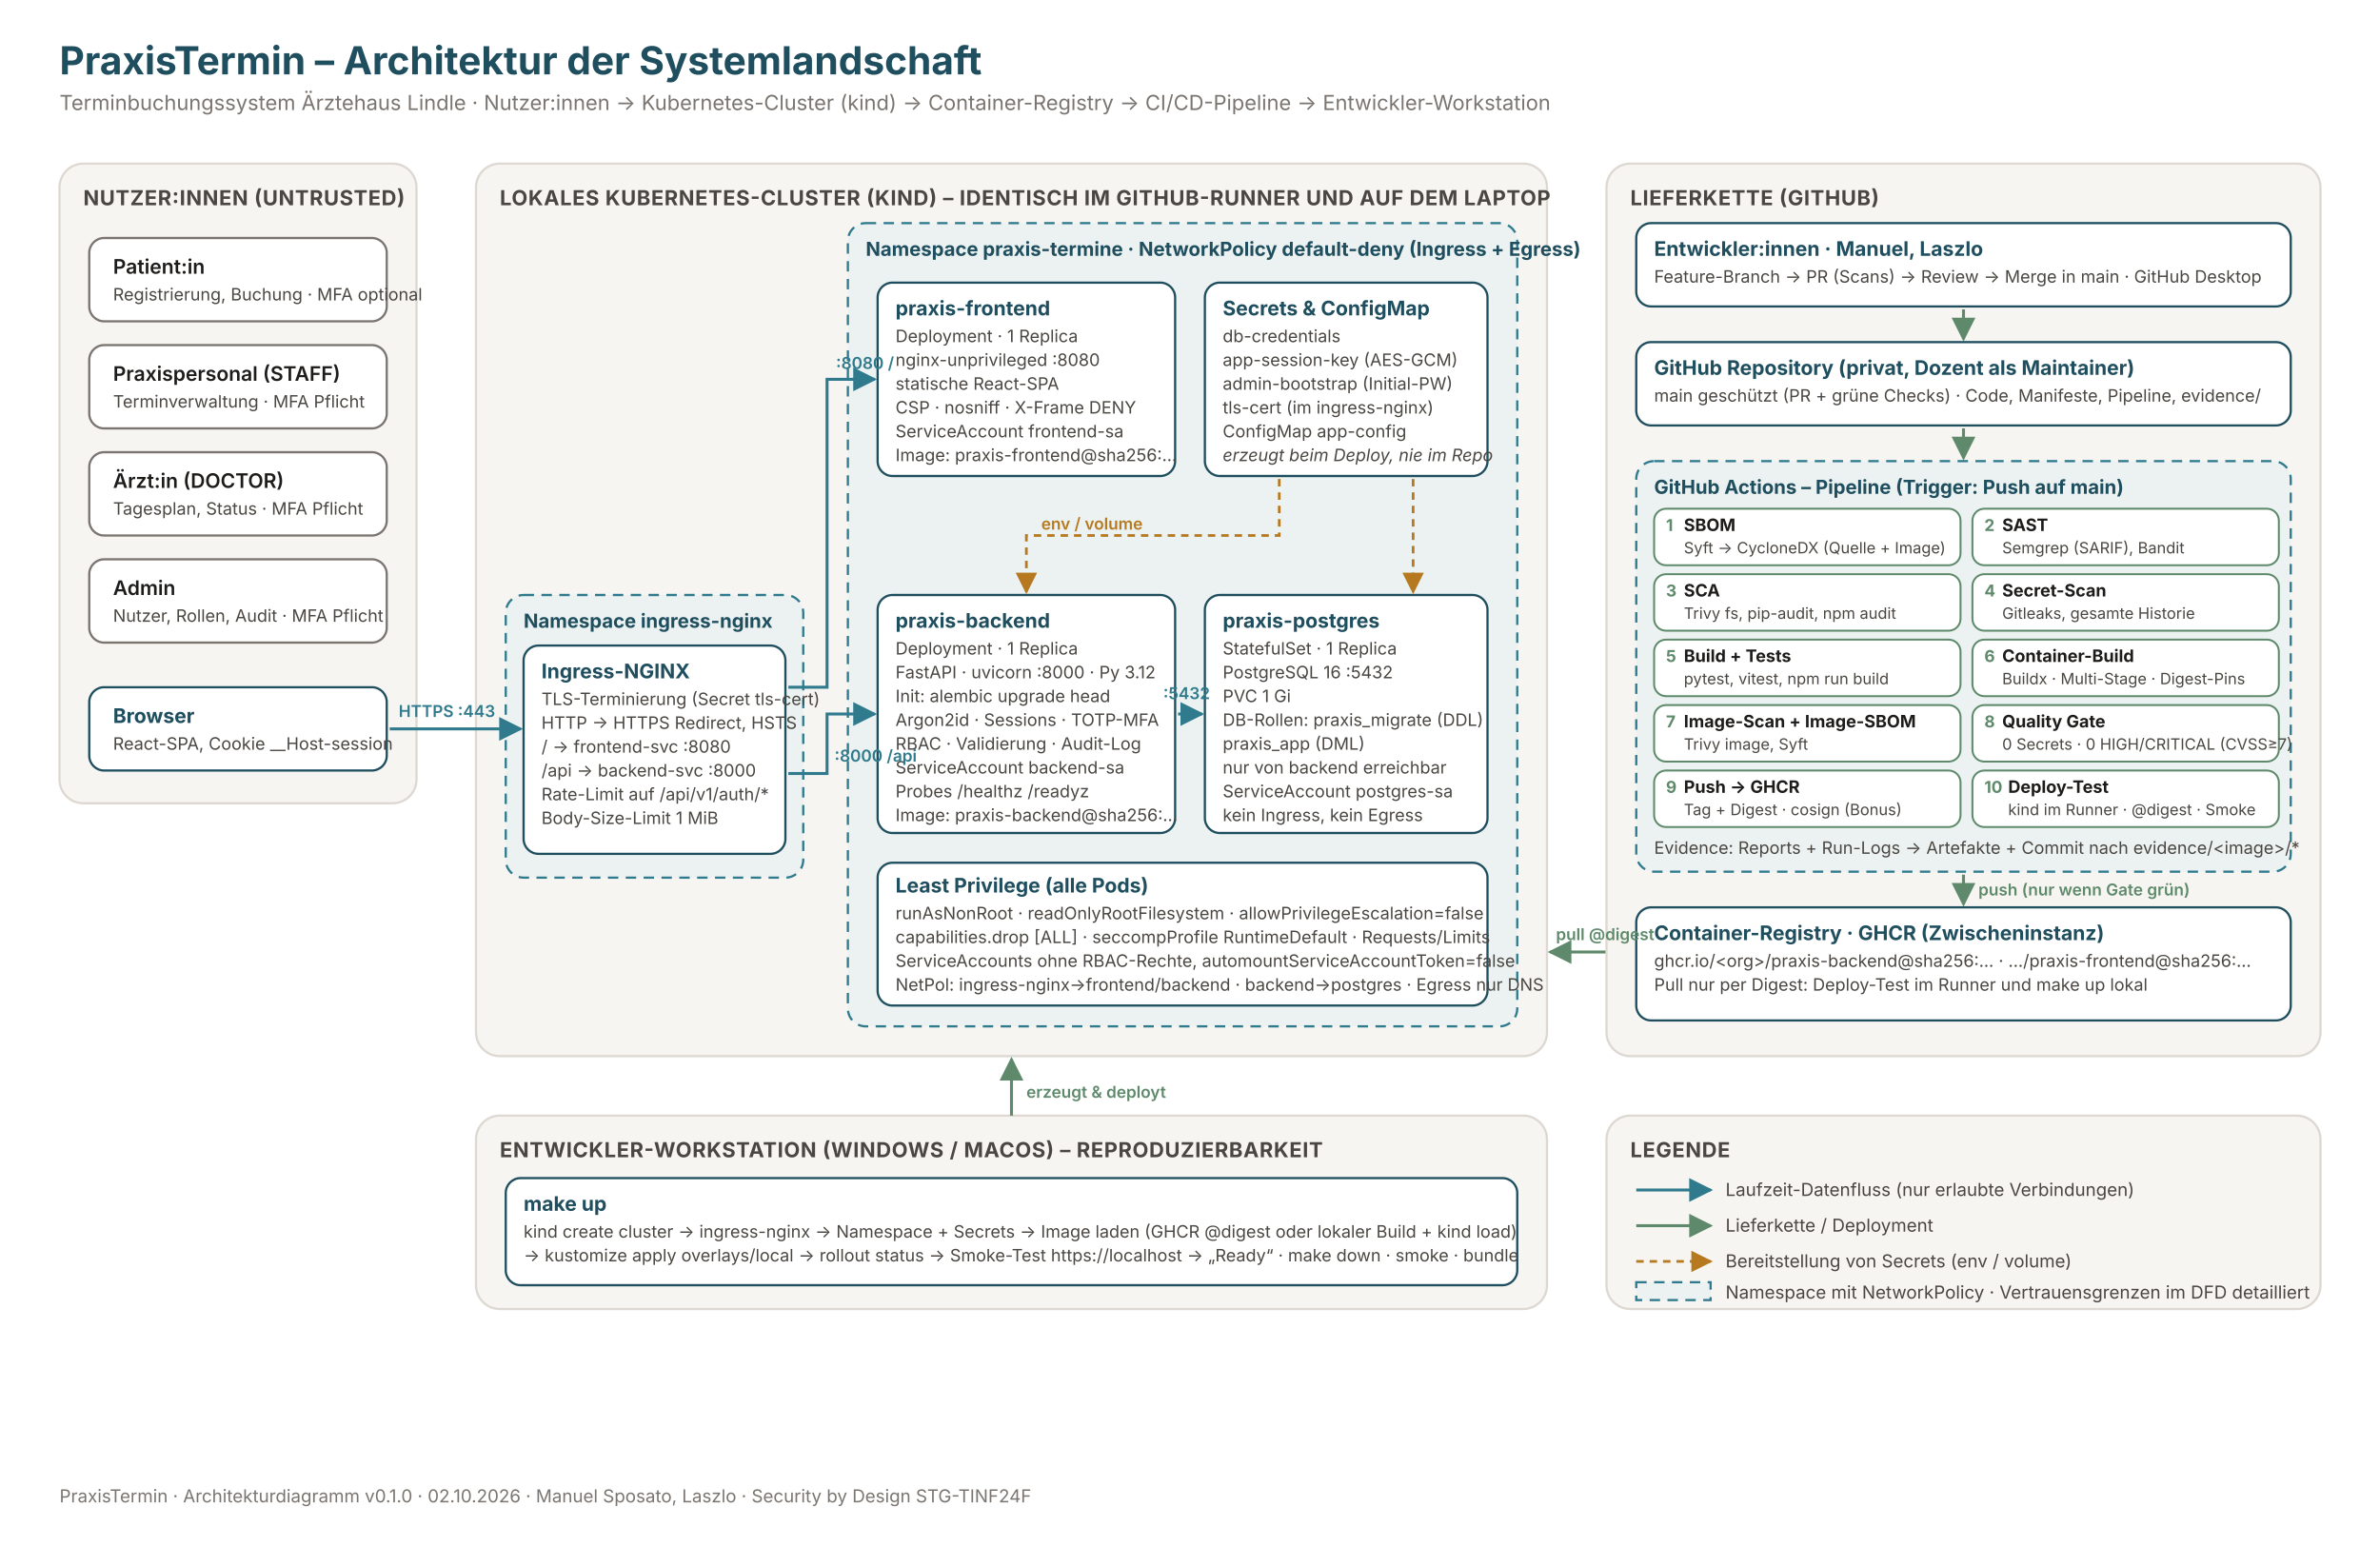
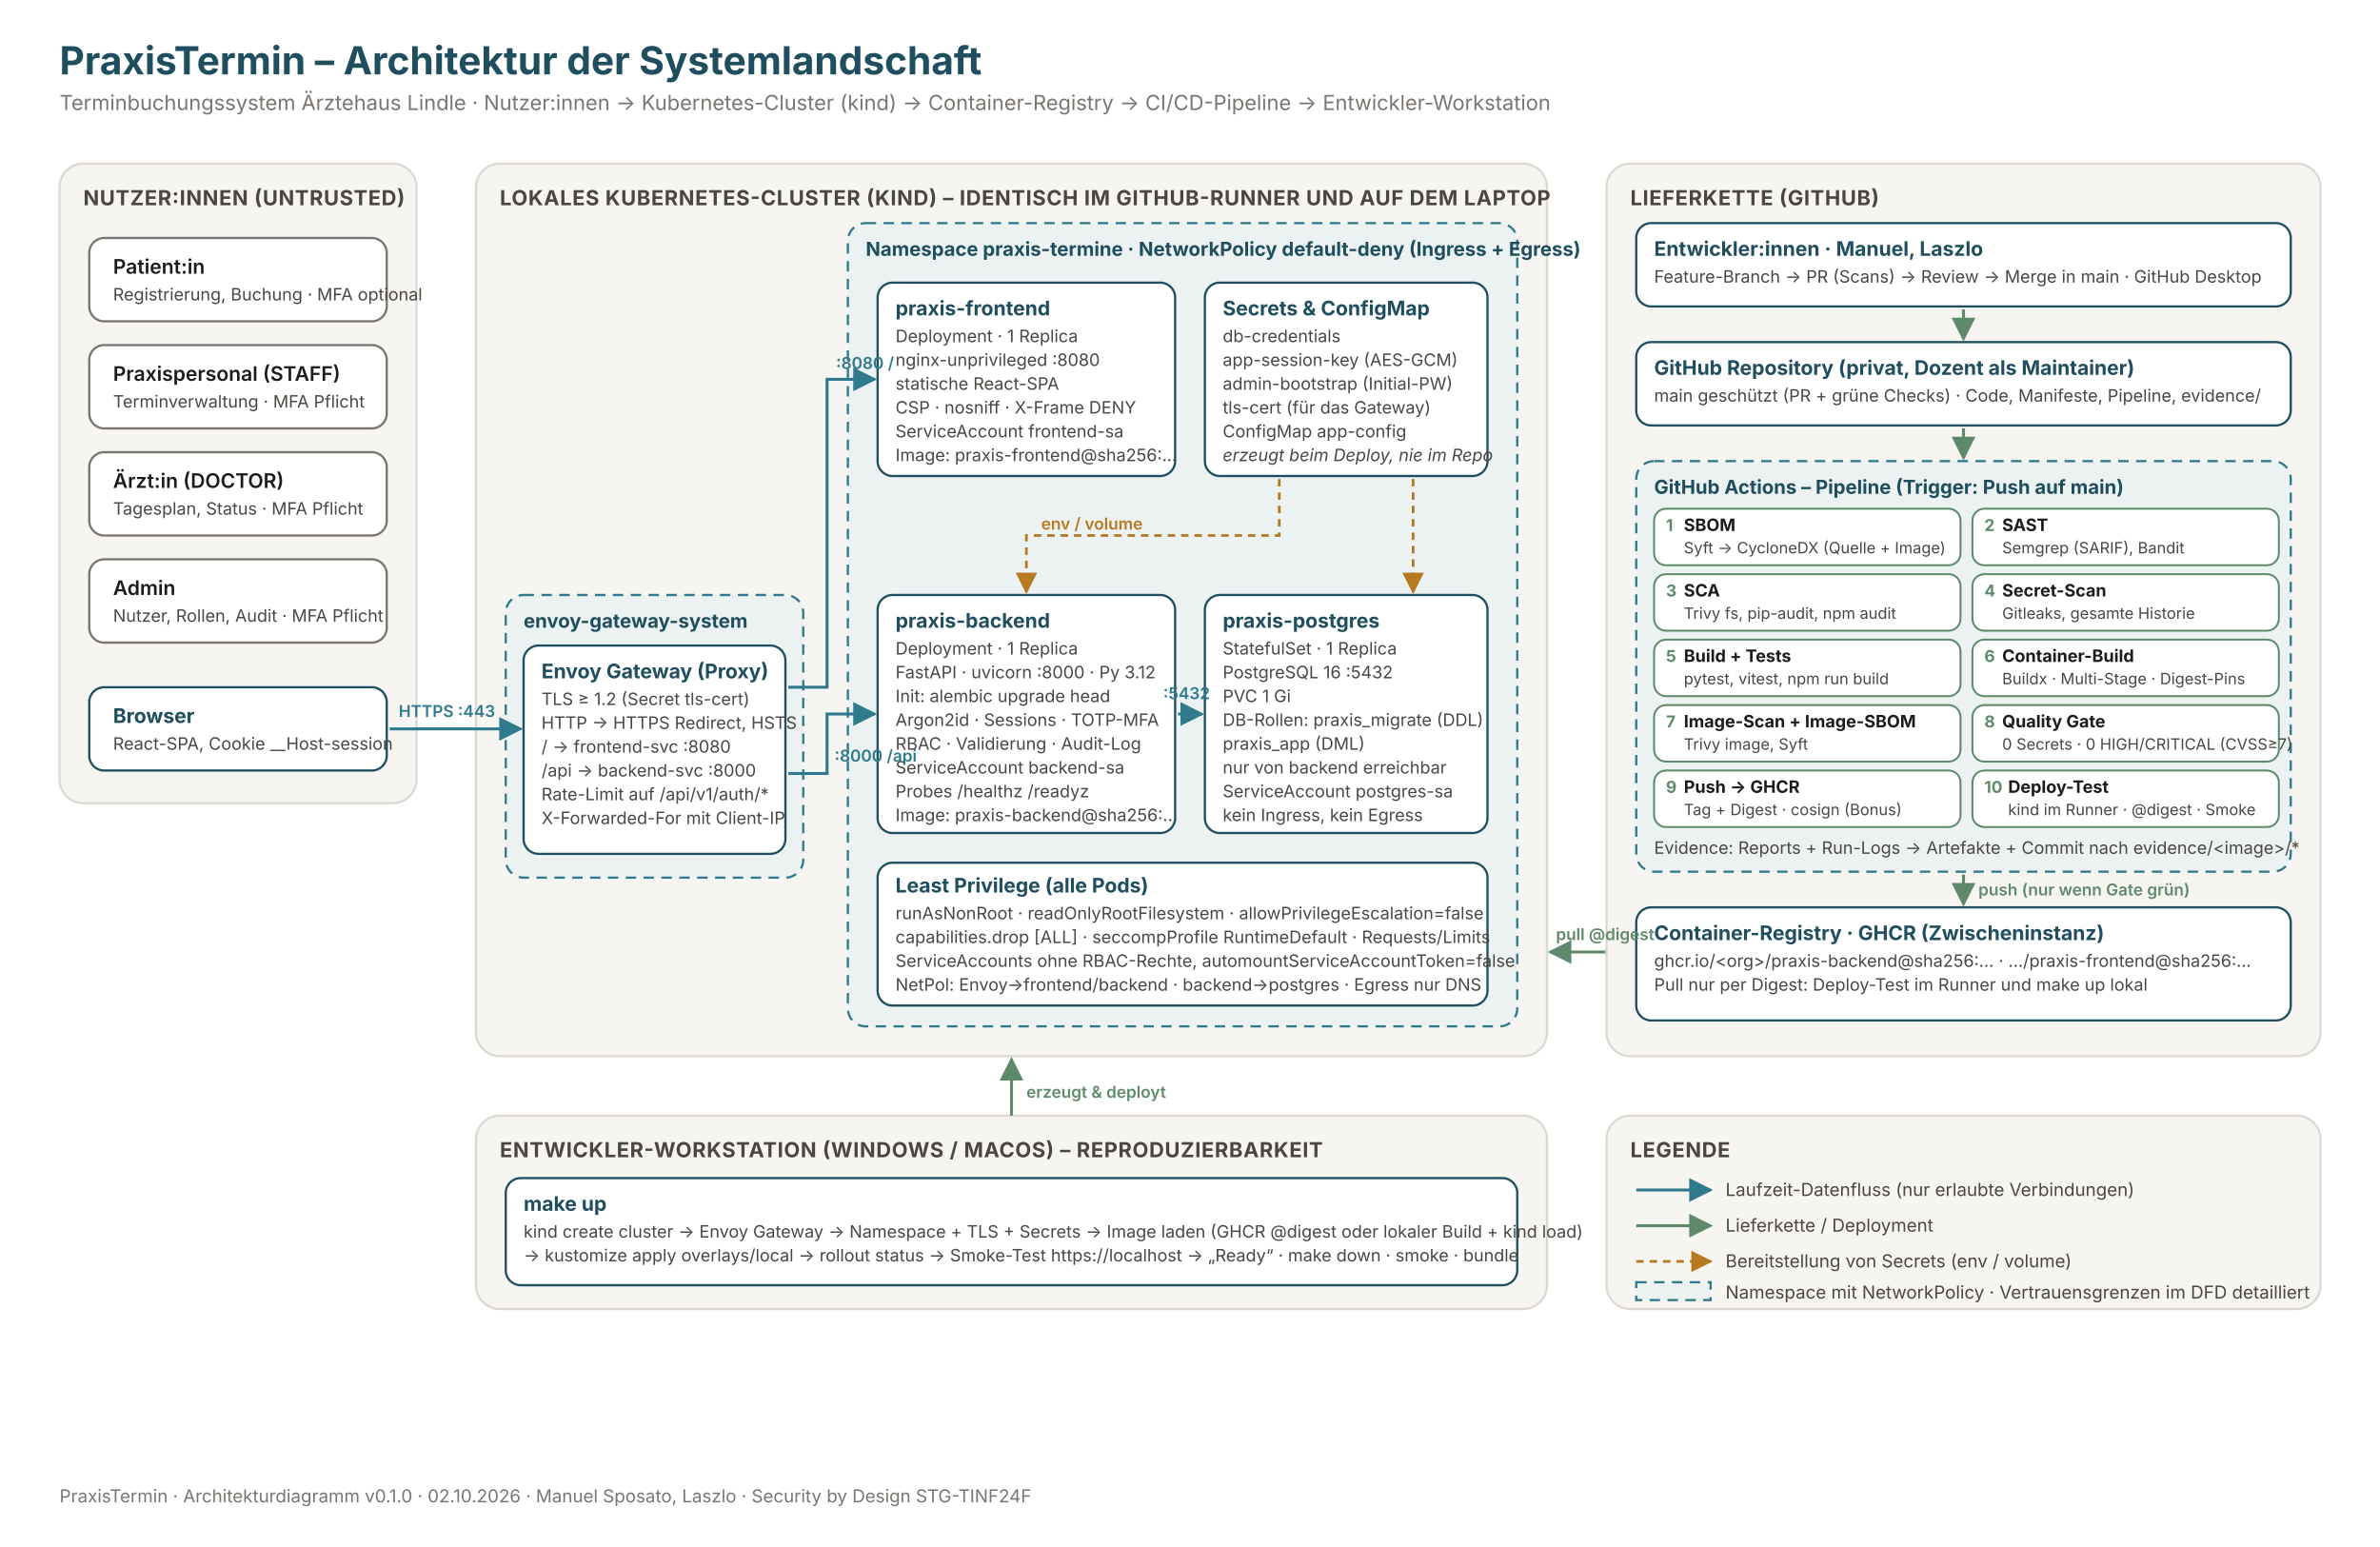
<svg xmlns="http://www.w3.org/2000/svg" viewBox="0 0 1600 1040" width="1600" height="1040" font-family="Inter, 'Segoe UI', Roboto, Helvetica, Arial, sans-serif">
  <defs>
    <marker id="arrow-rt" viewBox="0 0 10 10" refX="9" refY="5" markerWidth="8" markerHeight="8" orient="auto-start-reverse">
      <path d="M0,0 L10,5 L0,10 z" fill="#2F7A8C" />
    </marker>
    <marker id="arrow-sc" viewBox="0 0 10 10" refX="9" refY="5" markerWidth="8" markerHeight="8" orient="auto-start-reverse">
      <path d="M0,0 L10,5 L0,10 z" fill="#5E8A6B" />
    </marker>
    <marker id="arrow-sec" viewBox="0 0 10 10" refX="9" refY="5" markerWidth="8" markerHeight="8" orient="auto-start-reverse">
      <path d="M0,0 L10,5 L0,10 z" fill="#B7791F" />
    </marker>
    <style>
      .bg { fill: #FFFFFF; }
      .title { font-size: 26px; font-weight: 700; fill: #1F4E5F; }
      .subtitle { font-size: 14px; fill: #7A7570; }
      .zone { fill: #F7F5F2; stroke: #DDD8D1; stroke-width: 1.5; }
      .zone-title { font-size: 14px; font-weight: 700; fill: #4A4642; letter-spacing: 0.4px; }
      .ns { fill: #DCEDF0; fill-opacity: 0.45; stroke: #2F7A8C; stroke-width: 1.5; stroke-dasharray: 7 5; }
      .ns-title { font-size: 13px; font-weight: 700; fill: #1F4E5F; }
      .comp { fill: #FFFFFF; stroke: #1F4E5F; stroke-width: 1.5; }
      .comp-title { font-size: 13.5px; font-weight: 700; fill: #1F4E5F; }
      .comp-text { font-size: 11.5px; fill: #4A4642; }
      .actor { fill: #FFFFFF; stroke: #7A7570; stroke-width: 1.5; }
      .actor-title { font-size: 13.5px; font-weight: 600; fill: #1E1C1A; }
      .chip { fill: #FFFFFF; stroke: #5E8A6B; stroke-width: 1.3; }
      .chip-num { font-size: 11px; font-weight: 700; fill: #5E8A6B; }
      .chip-title { font-size: 11.5px; font-weight: 700; fill: #1E1C1A; }
      .chip-text { font-size: 10.5px; fill: #4A4642; }
      .flow-rt { stroke: #2F7A8C; stroke-width: 2; fill: none; marker-end: url(#arrow-rt); }
      .flow-sc { stroke: #5E8A6B; stroke-width: 2; fill: none; marker-end: url(#arrow-sc); }
      .flow-sec { stroke: #B7791F; stroke-width: 1.8; fill: none; stroke-dasharray: 5 4; marker-end: url(#arrow-sec); }
      .label { font-size: 11px; font-weight: 600; fill: #2F7A8C; }
      .label-sc { font-size: 11px; font-weight: 600; fill: #5E8A6B; }
      .label-sec { font-size: 11px; font-weight: 600; fill: #B7791F; }
      .note { font-size: 11px; fill: #7A7570; }
      .legend-text { font-size: 12px; fill: #4A4642; }
      .footer { font-size: 12px; fill: #7A7570; }
    </style>
  </defs>
  <rect class="bg" x="0" y="0" width="1600" height="1040" />
  <text class="title" x="40" y="50">PraxisTermin – Architektur der Systemlandschaft</text>
  <text class="subtitle" x="40" y="74">Terminbuchungssystem Ärztehaus Lindle · Nutzer:innen → Kubernetes-Cluster (kind) → Container-Registry → CI/CD-Pipeline → Entwickler-Workstation</text>
  <rect class="zone" x="40" y="110" width="240" height="430" rx="16" />
  <text class="zone-title" x="56" y="138">NUTZER:INNEN (UNTRUSTED)</text>
  <rect class="actor" x="60" y="160" width="200" height="56" rx="10" />
  <text class="actor-title" x="76" y="184">Patient:in</text>
  <text class="comp-text" x="76" y="202">Registrierung, Buchung · MFA optional</text>
  <rect class="actor" x="60" y="232" width="200" height="56" rx="10" />
  <text class="actor-title" x="76" y="256">Praxispersonal (STAFF)</text>
  <text class="comp-text" x="76" y="274">Terminverwaltung · MFA Pflicht</text>
  <rect class="actor" x="60" y="304" width="200" height="56" rx="10" />
  <text class="actor-title" x="76" y="328">Ärzt:in (DOCTOR)</text>
  <text class="comp-text" x="76" y="346">Tagesplan, Status · MFA Pflicht</text>
  <rect class="actor" x="60" y="376" width="200" height="56" rx="10" />
  <text class="actor-title" x="76" y="400">Admin</text>
  <text class="comp-text" x="76" y="418">Nutzer, Rollen, Audit · MFA Pflicht</text>
  <rect class="comp" x="60" y="462" width="200" height="56" rx="10" />
  <text class="comp-title" x="76" y="486">Browser</text>
  <text class="comp-text" x="76" y="504">React-SPA, Cookie __Host-session</text>
  <rect class="zone" x="320" y="110" width="720" height="600" rx="16" />
  <text class="zone-title" x="336" y="138">LOKALES KUBERNETES-CLUSTER (KIND) – IDENTISCH IM GITHUB-RUNNER UND AUF DEM LAPTOP</text>
  <rect class="ns" x="340" y="400" width="200" height="190" rx="12" />
-   <text class="ns-title" x="352" y="422">Namespace ingress-nginx</text>
+   <text class="ns-title" x="352" y="422">envoy-gateway-system</text>
  <rect class="comp" x="352" y="434" width="176" height="140" rx="10" />
-   <text class="comp-title" x="364" y="456">Ingress-NGINX</text>
-   <text class="comp-text" x="364" y="474">TLS-Terminierung (Secret tls-cert)</text>
+   <text class="comp-title" x="364" y="456">Envoy Gateway (Proxy)</text>
+   <text class="comp-text" x="364" y="474">TLS ≥ 1.2 (Secret tls-cert)</text>
  <text class="comp-text" x="364" y="490">HTTP → HTTPS Redirect, HSTS</text>
  <text class="comp-text" x="364" y="506">/      → frontend-svc :8080</text>
  <text class="comp-text" x="364" y="522">/api → backend-svc :8000</text>
  <text class="comp-text" x="364" y="538">Rate-Limit auf /api/v1/auth/*</text>
-   <text class="comp-text" x="364" y="554">Body-Size-Limit 1 MiB</text>
+   <text class="comp-text" x="364" y="554">X-Forwarded-For mit Client-IP</text>
  <rect class="ns" x="570" y="150" width="450" height="540" rx="12" />
  <text class="ns-title" x="582" y="172">Namespace praxis-termine · NetworkPolicy default-deny (Ingress + Egress)</text>
  <rect class="comp" x="590" y="190" width="200" height="130" rx="10" />
  <text class="comp-title" x="602" y="212">praxis-frontend</text>
  <text class="comp-text" x="602" y="230">Deployment · 1 Replica</text>
  <text class="comp-text" x="602" y="246">nginx-unprivileged :8080</text>
  <text class="comp-text" x="602" y="262">statische React-SPA</text>
  <text class="comp-text" x="602" y="278">CSP · nosniff · X-Frame DENY</text>
  <text class="comp-text" x="602" y="294">ServiceAccount frontend-sa</text>
  <text class="comp-text" x="602" y="310">Image: praxis-frontend@sha256:…</text>
  <rect class="comp" x="810" y="190" width="190" height="130" rx="10" stroke="#B7791F" />
  <text class="comp-title" x="822" y="212" fill="#B7791F">Secrets &amp; ConfigMap</text>
  <text class="comp-text" x="822" y="230">db-credentials</text>
  <text class="comp-text" x="822" y="246">app-session-key (AES-GCM)</text>
  <text class="comp-text" x="822" y="262">admin-bootstrap (Initial-PW)</text>
-   <text class="comp-text" x="822" y="278">tls-cert (im ingress-nginx)</text>
+   <text class="comp-text" x="822" y="278">tls-cert (für das Gateway)</text>
  <text class="comp-text" x="822" y="294">ConfigMap app-config</text>
  <text class="comp-text" x="822" y="310" font-style="italic">erzeugt beim Deploy, nie im Repo</text>
  <rect class="comp" x="590" y="400" width="200" height="160" rx="10" />
  <text class="comp-title" x="602" y="422">praxis-backend</text>
  <text class="comp-text" x="602" y="440">Deployment · 1 Replica</text>
  <text class="comp-text" x="602" y="456">FastAPI · uvicorn :8000 · Py 3.12</text>
  <text class="comp-text" x="602" y="472">Init: alembic upgrade head</text>
  <text class="comp-text" x="602" y="488">Argon2id · Sessions · TOTP-MFA</text>
  <text class="comp-text" x="602" y="504">RBAC · Validierung · Audit-Log</text>
  <text class="comp-text" x="602" y="520">ServiceAccount backend-sa</text>
  <text class="comp-text" x="602" y="536">Probes /healthz /readyz</text>
  <text class="comp-text" x="602" y="552">Image: praxis-backend@sha256:…</text>
  <rect class="comp" x="810" y="400" width="190" height="160" rx="10" />
  <text class="comp-title" x="822" y="422">praxis-postgres</text>
  <text class="comp-text" x="822" y="440">StatefulSet · 1 Replica</text>
  <text class="comp-text" x="822" y="456">PostgreSQL 16 :5432</text>
  <text class="comp-text" x="822" y="472">PVC 1 Gi</text>
  <text class="comp-text" x="822" y="488">DB-Rollen: praxis_migrate (DDL)</text>
  <text class="comp-text" x="822" y="504">                   praxis_app (DML)</text>
  <text class="comp-text" x="822" y="520">nur von backend erreichbar</text>
  <text class="comp-text" x="822" y="536">ServiceAccount postgres-sa</text>
  <text class="comp-text" x="822" y="552">kein Ingress, kein Egress</text>
  <rect class="comp" x="590" y="580" width="410" height="96" rx="10" stroke="#7FA38A" />
  <text class="comp-title" x="602" y="600" fill="#2E7D5B">Least Privilege (alle Pods)</text>
  <text class="comp-text" x="602" y="618">runAsNonRoot · readOnlyRootFilesystem · allowPrivilegeEscalation=false</text>
  <text class="comp-text" x="602" y="634">capabilities.drop [ALL] · seccompProfile RuntimeDefault · Requests/Limits</text>
  <text class="comp-text" x="602" y="650">ServiceAccounts ohne RBAC-Rechte, automountServiceAccountToken=false</text>
-   <text class="comp-text" x="602" y="666">NetPol: ingress-nginx→frontend/backend · backend→postgres · Egress nur DNS</text>
+   <text class="comp-text" x="602" y="666">NetPol: Envoy→frontend/backend · backend→postgres · Egress nur DNS</text>
  <path class="flow-rt" d="M530,462 L556,462 L556,255 L588,255" />
  <text class="label" x="562" y="248">:8080  /</text>
  <path class="flow-rt" d="M530,520 L556,520 L556,480 L588,480" />
  <text class="label" x="561" y="512">:8000  /api</text>
  <path class="flow-rt" d="M792,480 L808,480" />
  <text class="label" x="782" y="470">:5432</text>
  <path class="flow-sec" d="M860,322 L860,360 L690,360 L690,398" />
  <path class="flow-sec" d="M950,322 L950,398" />
  <text class="label-sec" x="700" y="356">env / volume</text>
  <path class="flow-rt" d="M262,490 L350,490" />
  <text class="label" x="268" y="482">HTTPS :443</text>
  <path class="flow-sc" d="M1098,640 L1042,640" />
  <rect class="zone" x="1080" y="110" width="480" height="600" rx="16" />
  <text class="zone-title" x="1096" y="138">LIEFERKETTE (GITHUB)</text>
  <rect class="comp" x="1100" y="150" width="440" height="56" rx="10" />
  <text class="comp-title" x="1112" y="172">Entwickler:innen · Manuel, Laszlo</text>
  <text class="comp-text" x="1112" y="190">Feature-Branch → PR (Scans) → Review → Merge in main · GitHub Desktop</text>
  <path class="flow-sc" d="M1320,208 L1320,228" />
  <rect class="comp" x="1100" y="230" width="440" height="56" rx="10" />
  <text class="comp-title" x="1112" y="252">GitHub Repository (privat, Dozent als Maintainer)</text>
  <text class="comp-text" x="1112" y="270">main geschützt (PR + grüne Checks) · Code, Manifeste, Pipeline, evidence/</text>
  <path class="flow-sc" d="M1320,288 L1320,308" />
  <rect class="ns" x="1100" y="310" width="440" height="276" rx="12" stroke="#5E8A6B" fill="#E6EFE8" />
  <text class="ns-title" x="1112" y="332" fill="#2E7D5B">GitHub Actions – Pipeline (Trigger: Push auf main)</text>
  <rect class="chip" x="1112" y="342" width="206" height="38" rx="8" />
  <text class="chip-num" x="1120" y="357">1</text>
  <text class="chip-title" x="1132" y="357">SBOM</text>
  <text class="chip-text" x="1132" y="372">Syft → CycloneDX (Quelle + Image)</text>
  <rect class="chip" x="1326" y="342" width="206" height="38" rx="8" />
  <text class="chip-num" x="1334" y="357">2</text>
  <text class="chip-title" x="1346" y="357">SAST</text>
  <text class="chip-text" x="1346" y="372">Semgrep (SARIF), Bandit</text>
  <rect class="chip" x="1112" y="386" width="206" height="38" rx="8" />
  <text class="chip-num" x="1120" y="401">3</text>
  <text class="chip-title" x="1132" y="401">SCA</text>
  <text class="chip-text" x="1132" y="416">Trivy fs, pip-audit, npm audit</text>
  <rect class="chip" x="1326" y="386" width="206" height="38" rx="8" />
  <text class="chip-num" x="1334" y="401">4</text>
  <text class="chip-title" x="1346" y="401">Secret-Scan</text>
  <text class="chip-text" x="1346" y="416">Gitleaks, gesamte Historie</text>
  <rect class="chip" x="1112" y="430" width="206" height="38" rx="8" />
  <text class="chip-num" x="1120" y="445">5</text>
  <text class="chip-title" x="1132" y="445">Build + Tests</text>
  <text class="chip-text" x="1132" y="460">pytest, vitest, npm run build</text>
  <rect class="chip" x="1326" y="430" width="206" height="38" rx="8" />
  <text class="chip-num" x="1334" y="445">6</text>
  <text class="chip-title" x="1346" y="445">Container-Build</text>
  <text class="chip-text" x="1346" y="460">Buildx · Multi-Stage · Digest-Pins</text>
  <rect class="chip" x="1112" y="474" width="206" height="38" rx="8" />
  <text class="chip-num" x="1120" y="489">7</text>
  <text class="chip-title" x="1132" y="489">Image-Scan + Image-SBOM</text>
  <text class="chip-text" x="1132" y="504">Trivy image, Syft</text>
  <rect class="chip" x="1326" y="474" width="206" height="38" rx="8" stroke="#C0392B" />
  <text class="chip-num" x="1334" y="489" fill="#C0392B">8</text>
  <text class="chip-title" x="1346" y="489">Quality Gate</text>
  <text class="chip-text" x="1346" y="504">0 Secrets · 0 HIGH/CRITICAL (CVSS≥7)</text>
  <rect class="chip" x="1112" y="518" width="206" height="38" rx="8" />
  <text class="chip-num" x="1120" y="533">9</text>
  <text class="chip-title" x="1132" y="533">Push → GHCR</text>
  <text class="chip-text" x="1132" y="548">Tag + Digest · cosign (Bonus)</text>
  <rect class="chip" x="1326" y="518" width="206" height="38" rx="8" />
  <text class="chip-num" x="1334" y="533">10</text>
  <text class="chip-title" x="1350" y="533">Deploy-Test</text>
  <text class="chip-text" x="1350" y="548">kind im Runner · @digest · Smoke</text>
  <text class="comp-text" x="1112" y="574">Evidence: Reports + Run-Logs → Artefakte + Commit nach evidence/&lt;image&gt;/*</text>
  <path class="flow-sc" d="M1320,588 L1320,608" />
  <text class="label-sc" x="1330" y="602">push (nur wenn Gate grün)</text>
  <rect class="comp" x="1100" y="610" width="440" height="76" rx="10" stroke="#5E8A6B" />
  <text class="comp-title" x="1112" y="632" fill="#2E7D5B">Container-Registry · GHCR (Zwischeninstanz)</text>
  <text class="comp-text" x="1112" y="650">ghcr.io/&lt;org&gt;/praxis-backend@sha256:… · …/praxis-frontend@sha256:…</text>
  <text class="comp-text" x="1112" y="666">Pull nur per Digest: Deploy-Test im Runner und make up lokal</text>
  <text class="label-sc" x="1046" y="632">pull @digest</text>
  <rect class="zone" x="320" y="750" width="720" height="130" rx="16" />
  <text class="zone-title" x="336" y="778">ENTWICKLER-WORKSTATION (WINDOWS / MACOS) – REPRODUZIERBARKEIT</text>
  <rect class="comp" x="340" y="792" width="680" height="72" rx="10" />
  <text class="comp-title" x="352" y="814">make up</text>
-   <text class="comp-text" x="352" y="832">kind create cluster → ingress-nginx → Namespace + Secrets → Image laden (GHCR @digest oder lokaler Build + kind load)</text>
+   <text class="comp-text" x="352" y="832">kind create cluster → Envoy Gateway → Namespace + TLS + Secrets → Image laden (GHCR @digest oder lokaler Build + kind load)</text>
  <text class="comp-text" x="352" y="848">→ kustomize apply overlays/local → rollout status → Smoke-Test https://localhost → „Ready“ · make down · smoke · bundle</text>
  <path class="flow-sc" d="M680,750 L680,712" />
  <text class="label-sc" x="690" y="738">erzeugt &amp; deployt</text>
  <rect class="zone" x="1080" y="750" width="480" height="130" rx="16" />
  <text class="zone-title" x="1096" y="778">LEGENDE</text>
  <line x1="1100" y1="800" x2="1150" y2="800" class="flow-rt" />
  <text class="legend-text" x="1160" y="804">Laufzeit-Datenfluss (nur erlaubte Verbindungen)</text>
  <line x1="1100" y1="824" x2="1150" y2="824" class="flow-sc" />
  <text class="legend-text" x="1160" y="828">Lieferkette / Deployment</text>
  <line x1="1100" y1="848" x2="1150" y2="848" class="flow-sec" />
  <text class="legend-text" x="1160" y="852">Bereitstellung von Secrets (env / volume)</text>
  <rect x="1100" y="862" width="50" height="12" class="ns" />
  <text class="legend-text" x="1160" y="873">Namespace mit NetworkPolicy · Vertrauensgrenzen im DFD detailliert</text>
  <text class="footer" x="40" y="1010">PraxisTermin · Architekturdiagramm v0.1.0 · 02.10.2026 · Manuel Sposato, Laszlo · Security by Design STG-TINF24F</text>
</svg>
